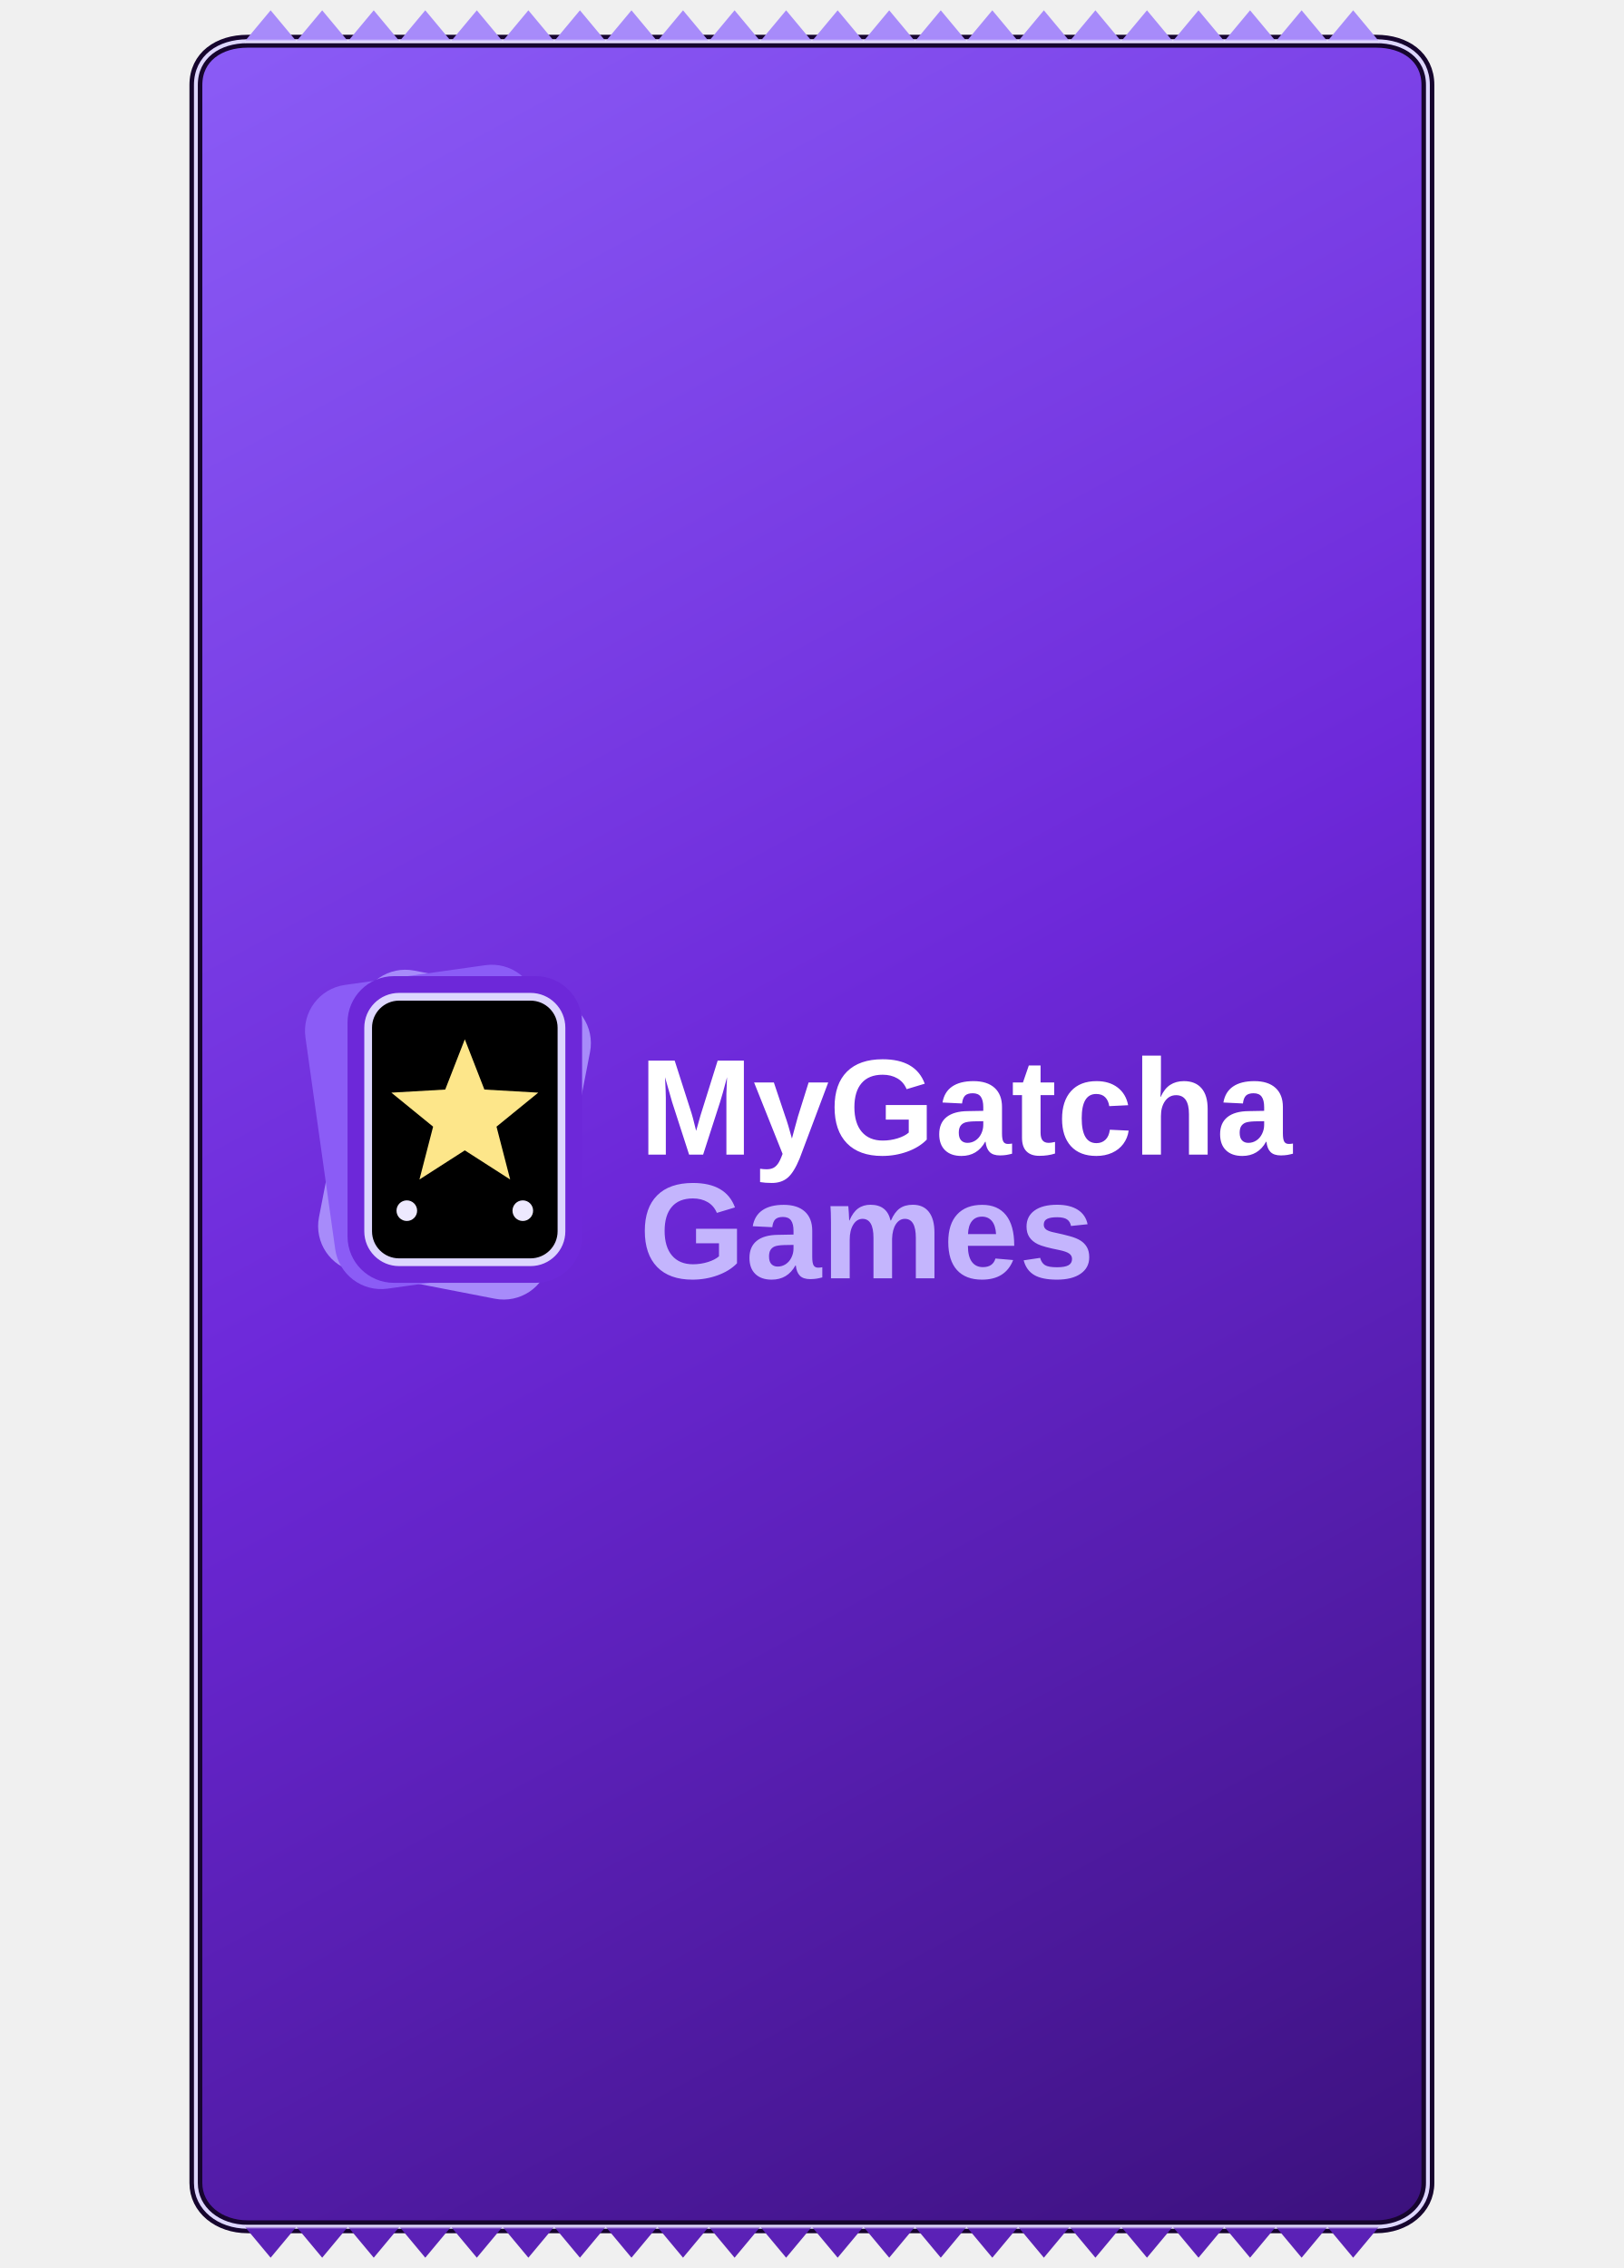
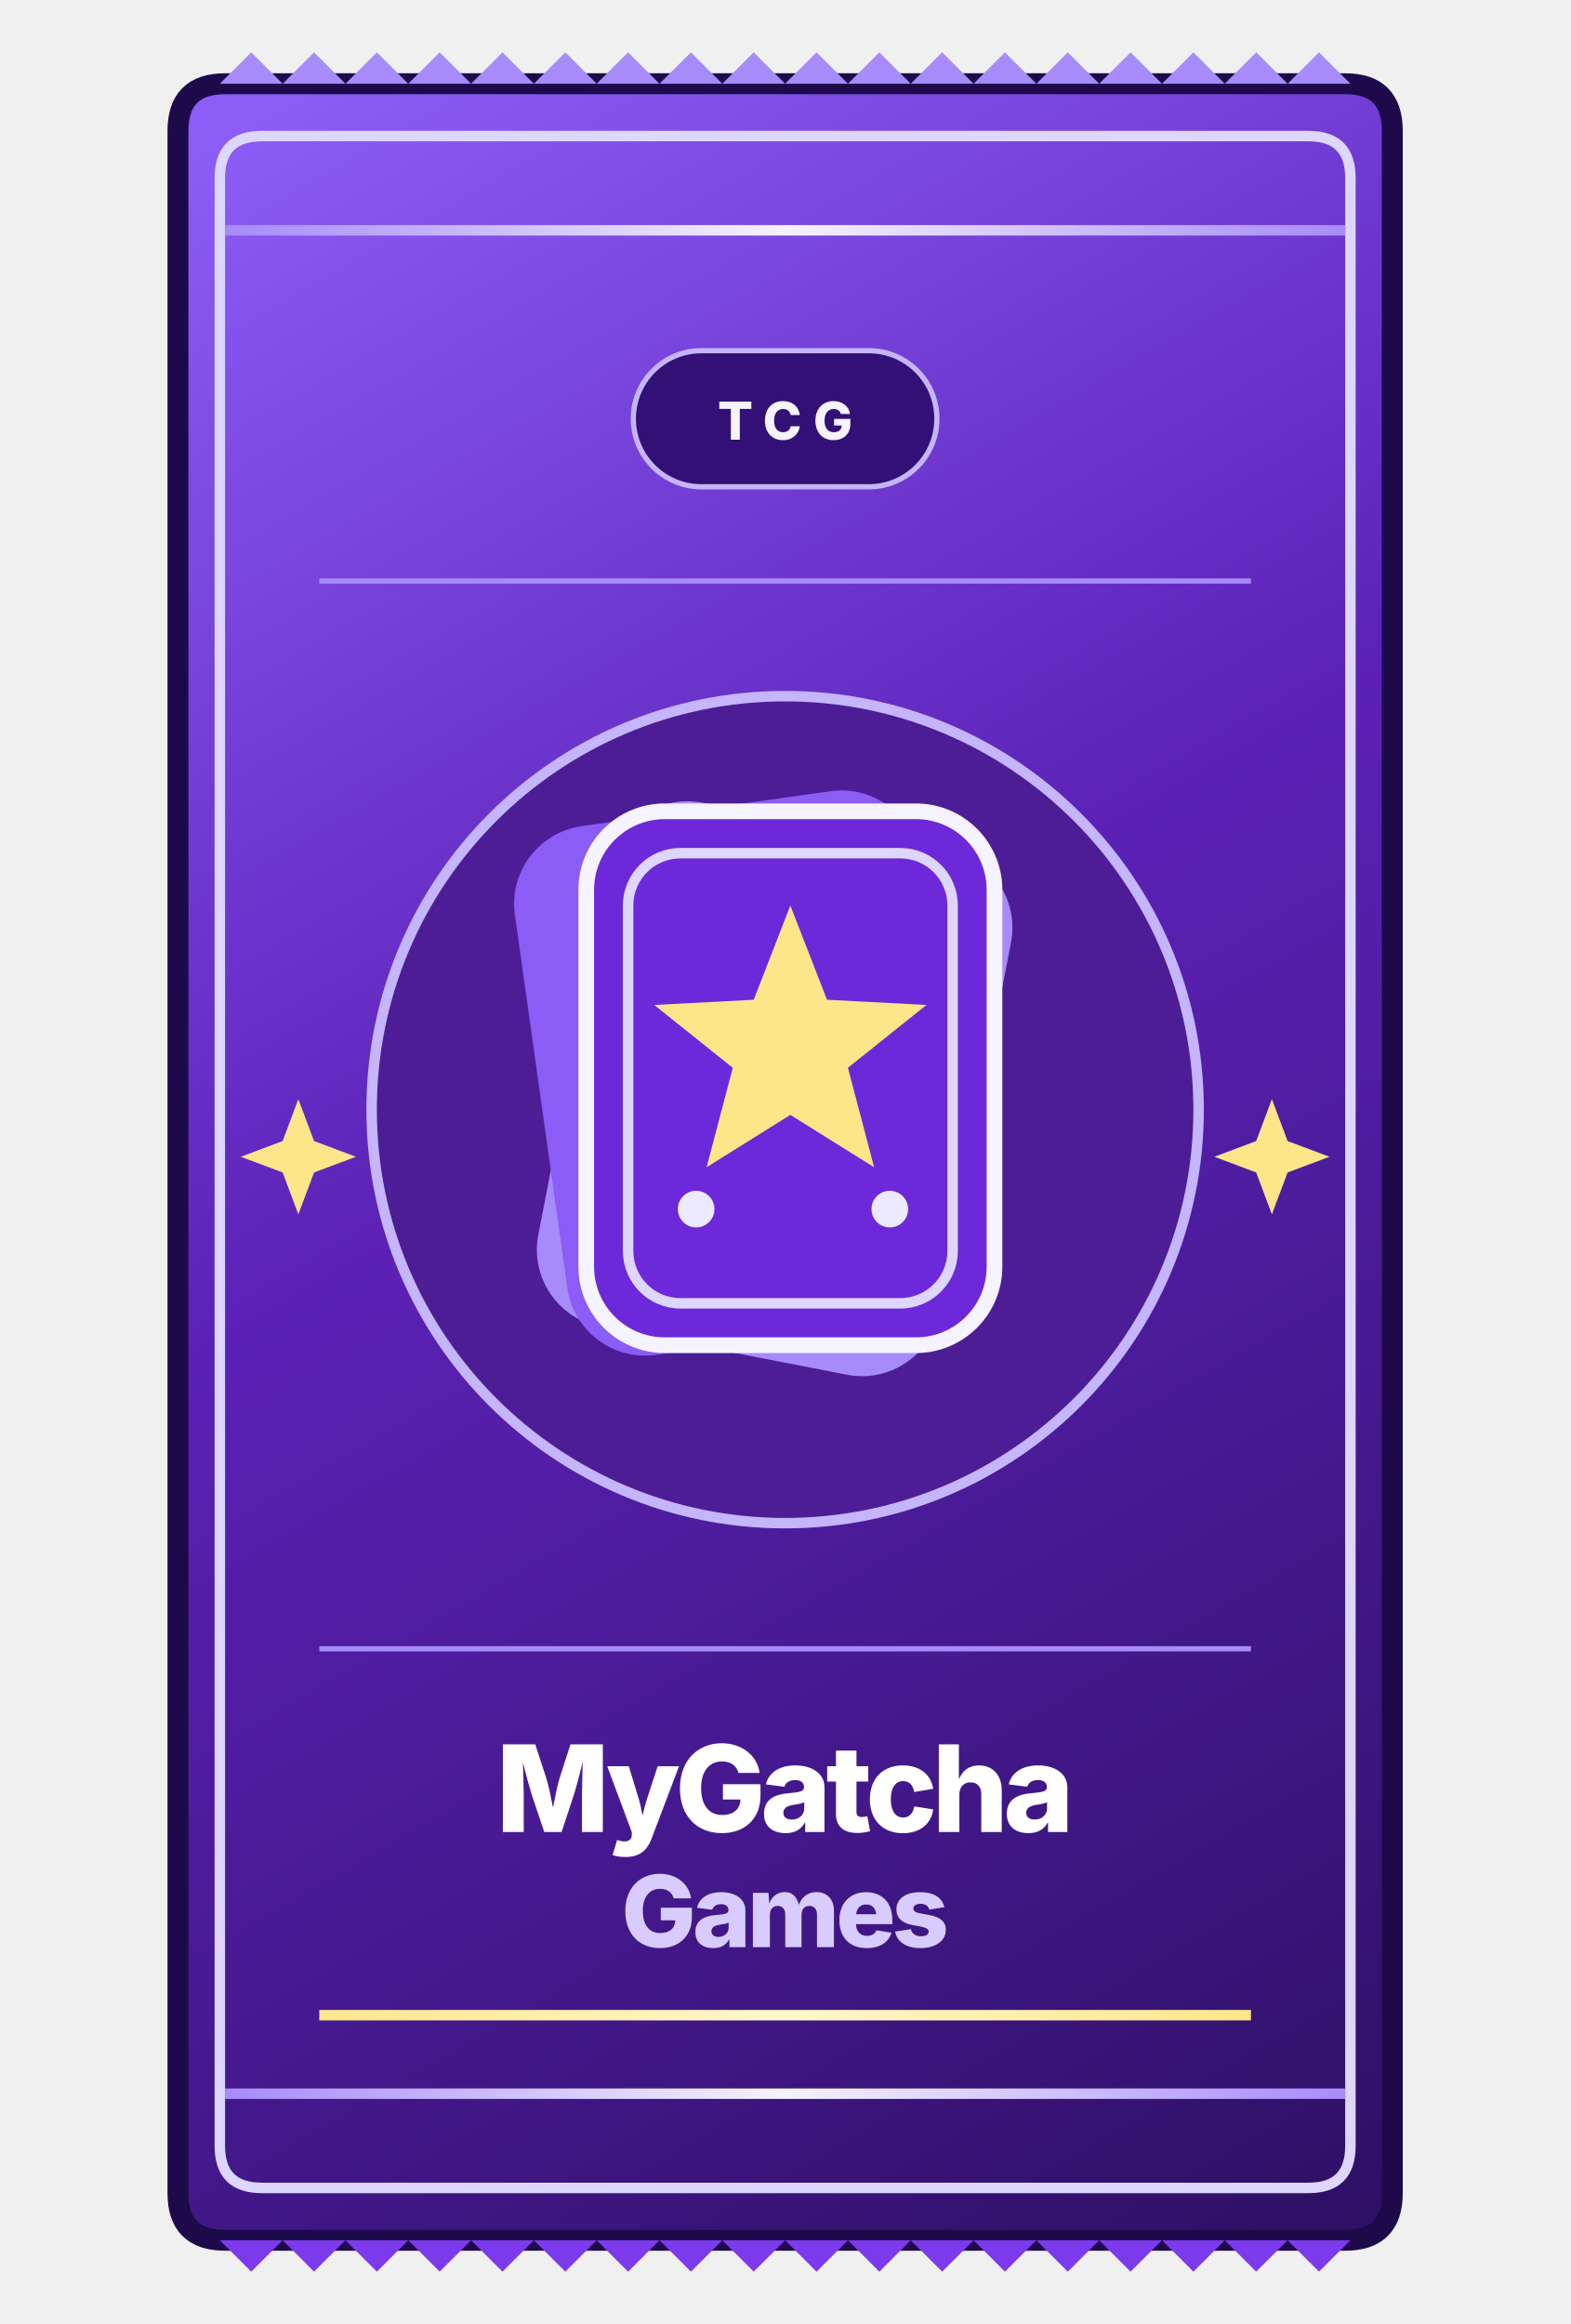
- <svg xmlns="http://www.w3.org/2000/svg" width="63mm" height="88mm" viewBox="0 0 630 880">
+ <svg xmlns="http://www.w3.org/2000/svg" width="300" height="444" viewBox="0 0 300 444" fill="none" role="img" aria-labelledby="title desc">
  <defs>
-     <linearGradient id="pack" x1="82" y1="12" x2="548" y2="868" gradientUnits="userSpaceOnUse">
+     <linearGradient id="body" x1="37" y1="30" x2="263" y2="421" gradientUnits="userSpaceOnUse">
      <stop stop-color="#8B5CF6" />
-       <stop offset=".48" stop-color="#6D28D9" />
-       <stop offset="1" stop-color="#3B117C" />
+       <stop offset=".44" stop-color="#5B21B6" />
+       <stop offset="1" stop-color="#2E1065" />
    </linearGradient>
-     <linearGradient id="seal" x1="315" y1="10" x2="315" y2="870" gradientUnits="userSpaceOnUse">
+     <linearGradient id="seal" x1="43" y1="0" x2="257" y2="0" gradientUnits="userSpaceOnUse">
      <stop stop-color="#A78BFA" />
-       <stop offset="1" stop-color="#5B21B6" />
+       <stop offset=".5" stop-color="#F5F3FF" />
+       <stop offset="1" stop-color="#A78BFA" />
    </linearGradient>
-     <path id="top-tooth" d="M0 16 10 4 20 16Z" />
-     <path id="bottom-tooth" d="M0 864 10 876 20 864Z" />
+     <linearGradient id="band" x1="61" y1="0" x2="239" y2="0" gradientUnits="userSpaceOnUse">
+       <stop stop-color="#FDE68A" />
+       <stop offset=".5" stop-color="#FFF7CC" />
+       <stop offset="1" stop-color="#FDE68A" />
+     </linearGradient>
+     <path id="tooth" d="M0 0h12l-6-6Z" />
  </defs>
-   <path d="M76 33C76 22 85 16 96 16H534C545 16 554 22 554 33L554 847C554 857 545 864 534 864H96C85 864 76 857 76 847L76 33Z" fill="url(#pack)" stroke="#16052E" stroke-width="5" />
-   <path d="M76 33C76 22 85 16 96 16H534C545 16 554 22 554 33L554 847C554 857 545 864 534 864H96C85 864 76 857 76 847L76 33Z" fill="none" stroke="#DDD6FE" stroke-width="1.5" />
-   <g fill="url(#seal)">
-     <use href="#top-tooth" x="95" />
-     <use href="#top-tooth" x="115" />
-     <use href="#top-tooth" x="135" />
-     <use href="#top-tooth" x="155" />
-     <use href="#top-tooth" x="175" />
-     <use href="#top-tooth" x="195" />
-     <use href="#top-tooth" x="215" />
-     <use href="#top-tooth" x="235" />
-     <use href="#top-tooth" x="255" />
-     <use href="#top-tooth" x="275" />
-     <use href="#top-tooth" x="295" />
-     <use href="#top-tooth" x="315" />
-     <use href="#top-tooth" x="335" />
-     <use href="#top-tooth" x="355" />
-     <use href="#top-tooth" x="375" />
-     <use href="#top-tooth" x="395" />
-     <use href="#top-tooth" x="415" />
-     <use href="#top-tooth" x="435" />
-     <use href="#top-tooth" x="455" />
-     <use href="#top-tooth" x="475" />
-     <use href="#top-tooth" x="495" />
-     <use href="#top-tooth" x="515" />
-     <use href="#bottom-tooth" x="95" />
-     <use href="#bottom-tooth" x="115" />
-     <use href="#bottom-tooth" x="135" />
-     <use href="#bottom-tooth" x="155" />
-     <use href="#bottom-tooth" x="175" />
-     <use href="#bottom-tooth" x="195" />
-     <use href="#bottom-tooth" x="215" />
-     <use href="#bottom-tooth" x="235" />
-     <use href="#bottom-tooth" x="255" />
-     <use href="#bottom-tooth" x="275" />
-     <use href="#bottom-tooth" x="295" />
-     <use href="#bottom-tooth" x="315" />
-     <use href="#bottom-tooth" x="335" />
-     <use href="#bottom-tooth" x="355" />
-     <use href="#bottom-tooth" x="375" />
-     <use href="#bottom-tooth" x="395" />
-     <use href="#bottom-tooth" x="415" />
-     <use href="#bottom-tooth" x="435" />
-     <use href="#bottom-tooth" x="455" />
-     <use href="#bottom-tooth" x="475" />
-     <use href="#bottom-tooth" x="495" />
-     <use href="#bottom-tooth" x="515" />
-   </g>
-   <path d="M95 16H535M95 864H535" stroke="#EDE9FE" stroke-opacity=".55" stroke-width="1.25" />
-   <g transform="translate(116 360)">
-     <path d="M98.686 27.094 44.696 16.599C34.938 14.702 25.489 21.076 23.593 30.834L7.755 112.309C5.859 122.068 12.232 131.516 21.99 133.413l53.99 10.494c9.758 1.897 19.207-4.476 21.104-14.234l15.837-81.475c1.897-9.759-4.476-19.208-14.235-21.104Z" fill="#A78BFA" />
-     <path d="m72.29 14.505-54.465 7.655C7.98 23.543 1.122 32.645 2.505 42.49l11.551 82.192c1.384 9.844 10.486 16.703 20.33 15.32l54.465-7.655c9.844-1.384 16.703-10.486 15.32-20.33L92.62 29.825c-1.384-9.844-10.486-16.703-20.33-15.32Z" fill="#8B5CF6" />
-     <rect x="18.838" y="18.753" width="91" height="119" rx="18" fill="#6D28D9" />
-     <rect x="26.838" y="26.753" width="75" height="103" rx="12" stroke="#DDD6FE" stroke-width="3" />
-     <path d="m64.338 43.253 7.6 19.5 20.9 1.2-16.2 13.2 5.3 20.5-17.6-11.3-17.6 11.3 5.3-20.5-16.2-13.2 20.9-1.2 7.6-19.5Z" fill="#FDE68A" />
-     <circle cx="41.838" cy="109.753" r="4" fill="#EDE9FE" />
-     <circle cx="86.838" cy="109.753" r="4" fill="#EDE9FE" />
-     <text x="132" y="88" fill="white" font-family="Arial, sans-serif" font-size="53" font-weight="800">MyGatcha</text>
-     <text x="132" y="136" fill="#C4B5FD" font-family="Arial, sans-serif" font-size="53" font-weight="800">Games</text>
+   <g id="booster-pack">
+     <path id="pouch" d="M34 25Q34 16 43 16h214q9 0 9 9v394q0 9-9 9H43q-9 0-9-9Z" fill="url(#body)" stroke="#1E0A4A" stroke-width="4" />
+     <path id="foil-frame" d="M42 34Q42 26 50 26h200q8 0 8 8v376q0 8-8 8H50q-8 0-8-8Z" stroke="#DDD6FE" stroke-width="2" />
+     <g id="top-seal" fill="#A78BFA">
+       <use href="#tooth" x="42" y="16" />
+       <use href="#tooth" x="54" y="16" />
+       <use href="#tooth" x="66" y="16" />
+       <use href="#tooth" x="78" y="16" />
+       <use href="#tooth" x="90" y="16" />
+       <use href="#tooth" x="102" y="16" />
+       <use href="#tooth" x="114" y="16" />
+       <use href="#tooth" x="126" y="16" />
+       <use href="#tooth" x="138" y="16" />
+       <use href="#tooth" x="150" y="16" />
+       <use href="#tooth" x="162" y="16" />
+       <use href="#tooth" x="174" y="16" />
+       <use href="#tooth" x="186" y="16" />
+       <use href="#tooth" x="198" y="16" />
+       <use href="#tooth" x="210" y="16" />
+       <use href="#tooth" x="222" y="16" />
+       <use href="#tooth" x="234" y="16" />
+       <use href="#tooth" x="246" y="16" />
+     </g>
+     <g id="bottom-seal" fill="#7C3AED" transform="translate(0 444) scale(1 -1)">
+       <use href="#tooth" x="42" y="16" />
+       <use href="#tooth" x="54" y="16" />
+       <use href="#tooth" x="66" y="16" />
+       <use href="#tooth" x="78" y="16" />
+       <use href="#tooth" x="90" y="16" />
+       <use href="#tooth" x="102" y="16" />
+       <use href="#tooth" x="114" y="16" />
+       <use href="#tooth" x="126" y="16" />
+       <use href="#tooth" x="138" y="16" />
+       <use href="#tooth" x="150" y="16" />
+       <use href="#tooth" x="162" y="16" />
+       <use href="#tooth" x="174" y="16" />
+       <use href="#tooth" x="186" y="16" />
+       <use href="#tooth" x="198" y="16" />
+       <use href="#tooth" x="210" y="16" />
+       <use href="#tooth" x="222" y="16" />
+       <use href="#tooth" x="234" y="16" />
+       <use href="#tooth" x="246" y="16" />
+     </g>
+     <path d="M43 44h214M43 400h214" stroke="url(#seal)" stroke-width="2" />
+     <g id="tcg-label">
+       <rect x="121" y="67" width="58" height="26" rx="13" fill="#321075" stroke="#C4B5FD" />
+       <text x="150" y="84" fill="#F5F3FF" text-anchor="middle" font-family="Inter,Arial,sans-serif" font-size="10" font-weight="800" letter-spacing="2.2">TCG</text>
+     </g>
+     <path d="M61 111h178" stroke="#A78BFA" stroke-width="1" />
+     <path d="M61 315h178" stroke="#A78BFA" stroke-width="1" />
+     <g id="brand-crest" transform="translate(69 126)">
+       <circle cx="81" cy="86" r="79" fill="#4C1D95" stroke="#C4B5FD" stroke-width="2" />
+       <rect x="40" y="31" width="78" height="102" rx="15" fill="#A78BFA" transform="rotate(11 79 82)" />
+       <rect x="34" y="28" width="78" height="102" rx="15" fill="#8B5CF6" transform="rotate(-8 73 79)" />
+       <rect x="43" y="29" width="78" height="102" rx="15" fill="#6D28D9" stroke="#F5F3FF" stroke-width="3" />
+       <rect x="51" y="37" width="62" height="86" rx="10" stroke="#DDD6FE" stroke-width="2" />
+       <path d="m82 47 7 18 19 1-15 12 5 19-16-10-16 10 5-19-15-12 19-1Z" fill="#FDE68A" />
+       <circle cx="64" cy="105" r="3.5" fill="#EDE9FE" />
+       <circle cx="101" cy="105" r="3.5" fill="#EDE9FE" />
+     </g>
+     <g id="wordmark" text-anchor="middle" font-family="Inter,ui-sans-serif,system-ui,Arial,sans-serif">
+       <text x="150" y="350" fill="#fff" font-size="23" font-weight="800" letter-spacing="-1">MyGatcha</text>
+       <text x="150" y="372" fill="#D8CCFF" font-size="19" font-weight="800" letter-spacing="-.7">Games</text>
+     </g>
+     <path id="gold-band" d="M61 385h178" stroke="url(#band)" stroke-width="2" />
+     <g id="sparkles" fill="#FDE68A">
+       <path d="m57 210 3 8 8 3-8 3-3 8-3-8-8-3 8-3Z" />
+       <path d="m243 210 3 8 8 3-8 3-3 8-3-8-8-3 8-3Z" />
+     </g>
  </g>
</svg>
